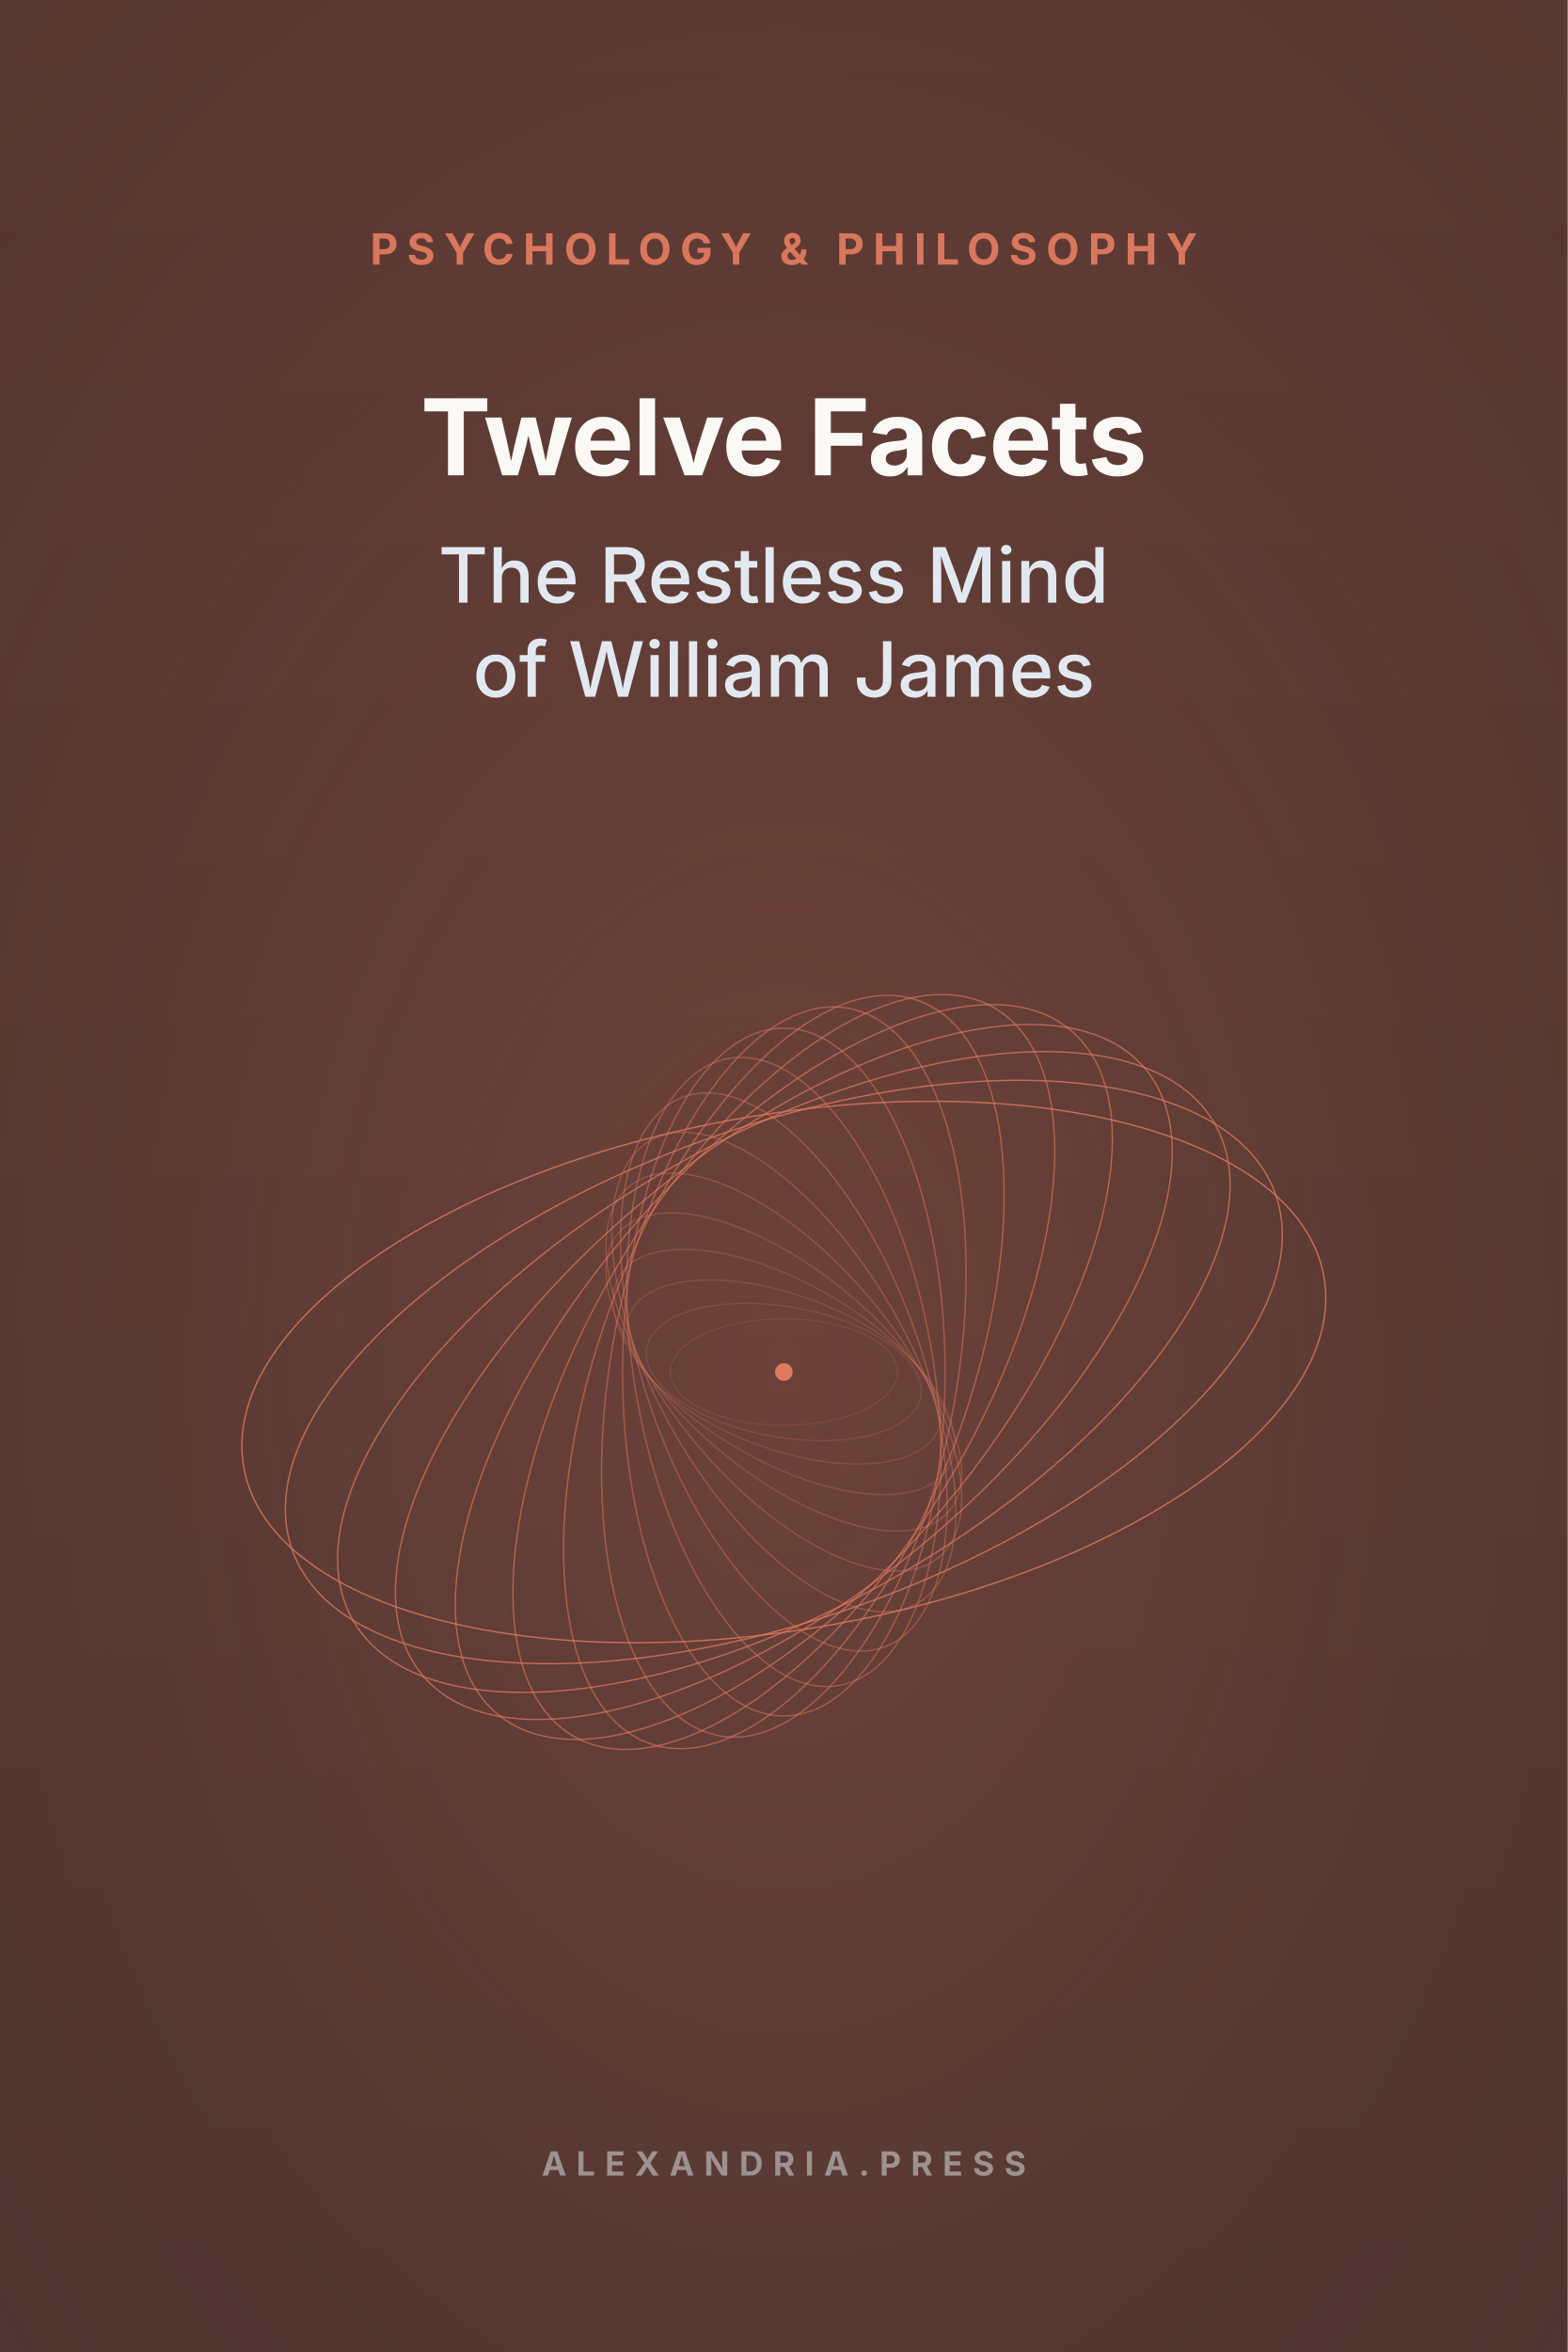
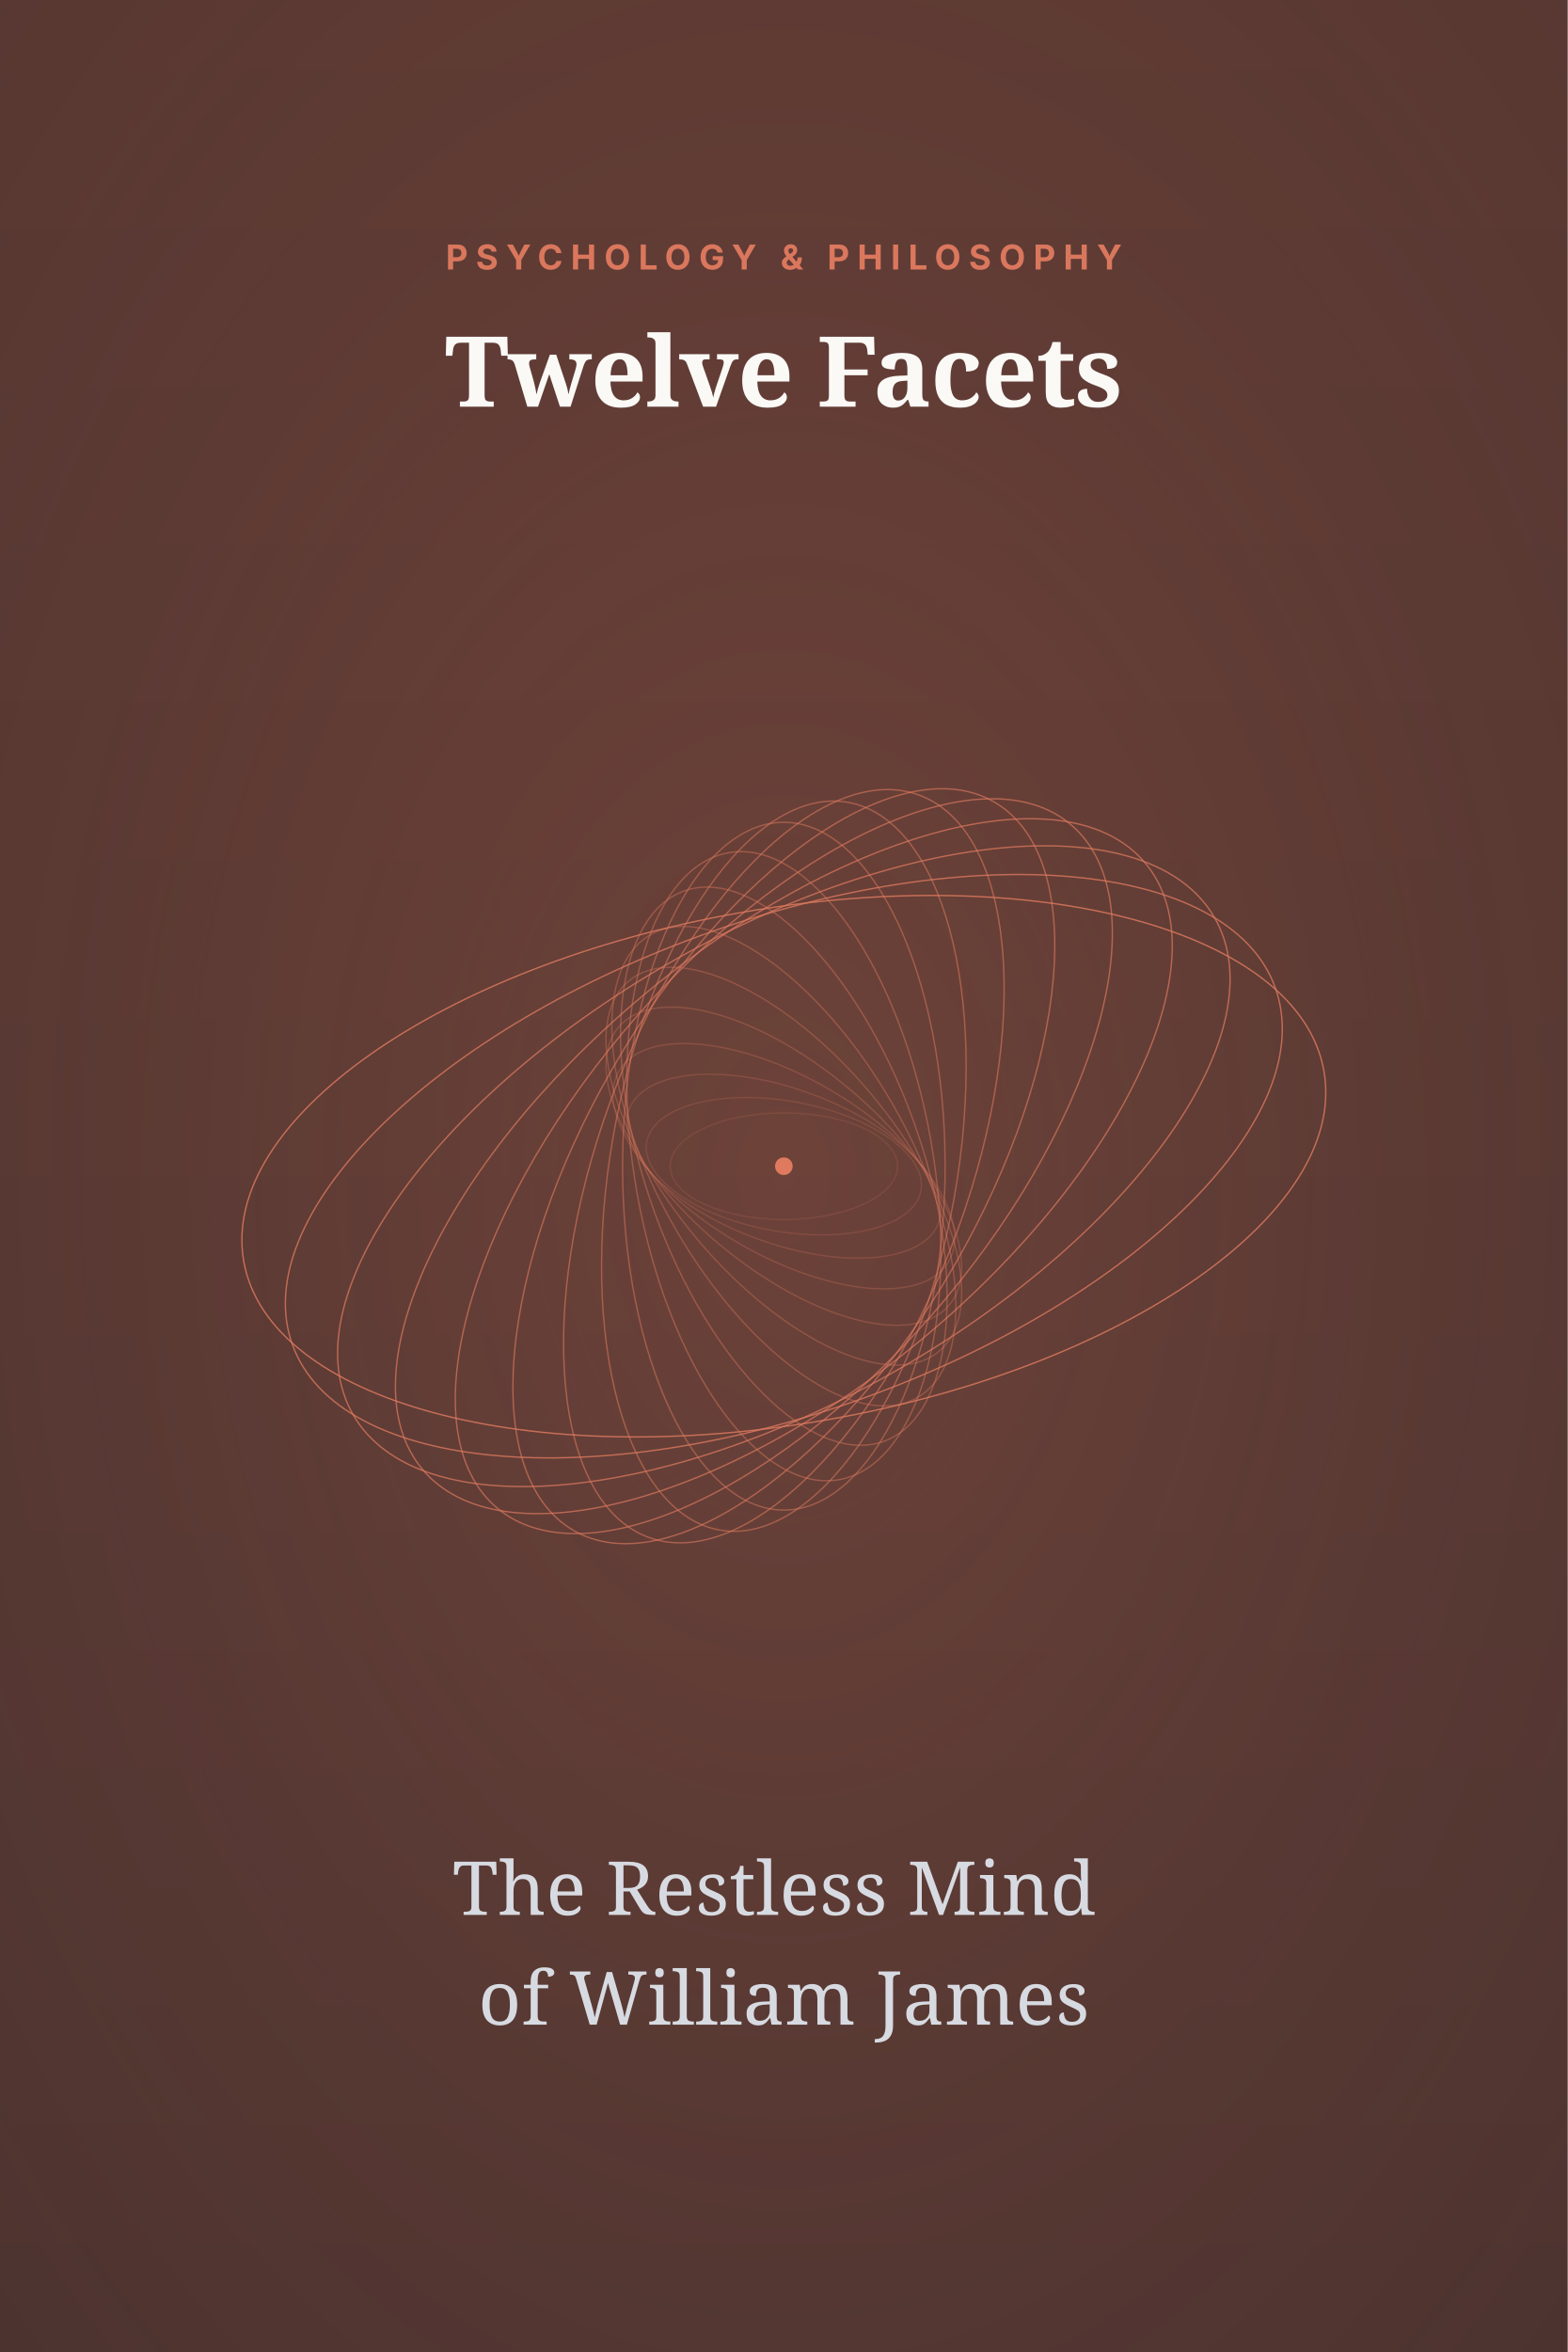
<svg xmlns="http://www.w3.org/2000/svg" viewBox="0 0 1600 2400" width="100%" height="100%">
  <defs>
    <linearGradient id="bg-flights-and-perches" x1="0%" y1="0%" x2="0%" y2="100%">
      <stop offset="0%" stop-color="#4b312d" />
      <stop offset="60%" stop-color="#422e2c" />
      <stop offset="100%" stop-color="#3e2c2b" />
    </linearGradient>
-     <radialGradient id="halo-flights-and-perches" cx="50%" cy="58%" r="75%">
+     <radialGradient id="halo-flights-and-perches" cx="50%" cy="50%" r="75%">
      <stop offset="0%" stop-color="#e07a5f" stop-opacity="0.26" />
      <stop offset="55%" stop-color="#e07a5f" stop-opacity="0.15" />
      <stop offset="100%" stop-color="#e07a5f" stop-opacity="0.08" />
    </radialGradient>
  </defs>
  <rect width="1600" height="2400" fill="url(#bg-flights-and-perches)" />
  <rect width="1600" height="2400" fill="url(#halo-flights-and-perches)" />
-   <g text-anchor="middle" font-family="'Inter', -apple-system, sans-serif">
-     <text x="800" y="270" font-size="44" font-weight="700" letter-spacing="9" fill="#e07a5f" opacity="0.95">PSYCHOLOGY &amp; PHILOSOPHY</text>
+   <g text-anchor="middle" font-family="'Inter', -apple-system, BlinkMacSystemFont, sans-serif">
+     <text x="800" y="275" font-size="35" font-weight="700" letter-spacing="8" fill="#e07a5f" opacity="0.95">PSYCHOLOGY &amp; PHILOSOPHY</text>
  </g>
  <g text-anchor="middle">
-     <text x="800" y="485" font-family="'Inter', -apple-system, BlinkMacSystemFont, 'Segoe UI', sans-serif" font-size="108" font-weight="700" letter-spacing="-0.01em" fill="#faf9f6">
-       Twelve Facets
-     </text>
-     <text x="800" y="615" font-family="'Inter', -apple-system, BlinkMacSystemFont, 'Segoe UI', sans-serif" font-size="78" font-weight="500" fill="#e2e8f0">
-       <tspan x="800" dy="0">The Restless Mind</tspan>
-       <tspan x="800" dy="96">of William James</tspan>
-     </text>
+     <text x="800" y="415" font-family="'Literata', Georgia, serif" font-size="100" font-weight="700" letter-spacing="-0.01em" fill="#faf9f6">Twelve Facets</text>
  </g>
-   <g class="emblem-harmonic">
+   <g class="emblem-harmonic" transform="translate(0, -210)">
    <ellipse cx="800" cy="1400" rx="116.0" ry="54.4" transform="rotate(0 800 1400)" stroke="#e07a5f" stroke-width="1.4" fill="none" opacity="0.16" />
    <ellipse cx="800" cy="1400" rx="142.1" ry="66.6" transform="rotate(10 800 1400)" stroke="#e07a5f" stroke-width="1.4" fill="none" opacity="0.20" />
    <ellipse cx="800" cy="1400" rx="168.2" ry="78.9" transform="rotate(20 800 1400)" stroke="#e07a5f" stroke-width="1.4" fill="none" opacity="0.24" />
    <ellipse cx="800" cy="1400" rx="194.3" ry="91.1" transform="rotate(30 800 1400)" stroke="#e07a5f" stroke-width="1.4" fill="none" opacity="0.27" />
    <ellipse cx="800" cy="1400" rx="220.4" ry="103.4" transform="rotate(40 800 1400)" stroke="#e07a5f" stroke-width="1.4" fill="none" opacity="0.31" />
    <ellipse cx="800" cy="1400" rx="246.5" ry="115.6" transform="rotate(50 800 1400)" stroke="#e07a5f" stroke-width="1.4" fill="none" opacity="0.35" />
    <ellipse cx="800" cy="1400" rx="272.6" ry="127.8" transform="rotate(60 800 1400)" stroke="#e07a5f" stroke-width="1.4" fill="none" opacity="0.39" />
    <ellipse cx="800" cy="1400" rx="298.7" ry="140.1" transform="rotate(70 800 1400)" stroke="#e07a5f" stroke-width="1.4" fill="none" opacity="0.43" />
    <ellipse cx="800" cy="1400" rx="324.8" ry="152.3" transform="rotate(80 800 1400)" stroke="#e07a5f" stroke-width="1.4" fill="none" opacity="0.46" />
    <ellipse cx="800" cy="1400" rx="350.9" ry="164.6" transform="rotate(90 800 1400)" stroke="#e07a5f" stroke-width="1.4" fill="none" opacity="0.50" />
    <ellipse cx="800" cy="1400" rx="377.0" ry="176.8" transform="rotate(100 800 1400)" stroke="#e07a5f" stroke-width="1.4" fill="none" opacity="0.54" />
    <ellipse cx="800" cy="1400" rx="403.1" ry="189.0" transform="rotate(110 800 1400)" stroke="#e07a5f" stroke-width="1.4" fill="none" opacity="0.58" />
    <ellipse cx="800" cy="1400" rx="429.2" ry="201.3" transform="rotate(120 800 1400)" stroke="#e07a5f" stroke-width="1.4" fill="none" opacity="0.62" />
    <ellipse cx="800" cy="1400" rx="455.3" ry="213.5" transform="rotate(130 800 1400)" stroke="#e07a5f" stroke-width="1.4" fill="none" opacity="0.65" />
    <ellipse cx="800" cy="1400" rx="481.4" ry="225.8" transform="rotate(140 800 1400)" stroke="#e07a5f" stroke-width="1.4" fill="none" opacity="0.69" />
    <ellipse cx="800" cy="1400" rx="507.5" ry="238.0" transform="rotate(150 800 1400)" stroke="#e07a5f" stroke-width="1.4" fill="none" opacity="0.73" />
    <ellipse cx="800" cy="1400" rx="533.6" ry="250.2" transform="rotate(160 800 1400)" stroke="#e07a5f" stroke-width="1.4" fill="none" opacity="0.77" />
    <ellipse cx="800" cy="1400" rx="559.7" ry="262.5" transform="rotate(170 800 1400)" stroke="#e07a5f" stroke-width="1.4" fill="none" opacity="0.81" />
    <circle cx="800" cy="1400" r="9" fill="#e07a5f" />
  </g>
-   <g text-anchor="middle" font-family="'Inter', -apple-system, sans-serif">
-     <text x="800" y="2220" font-size="34" font-weight="700" letter-spacing="10" fill="#a8a29e" opacity="0.85">ALEXANDRIA.PRESS</text>
+   <g text-anchor="middle">
+     <text x="800" y="1954" font-family="'Literata', Georgia, serif" font-size="76" font-weight="500" letter-spacing="0.005em" fill="#e2e8f0" opacity="0.92">
+       <tspan x="800" dy="0">The Restless Mind</tspan>
+       <tspan x="800" dy="112">of William James</tspan>
+     </text>
  </g>
</svg>
